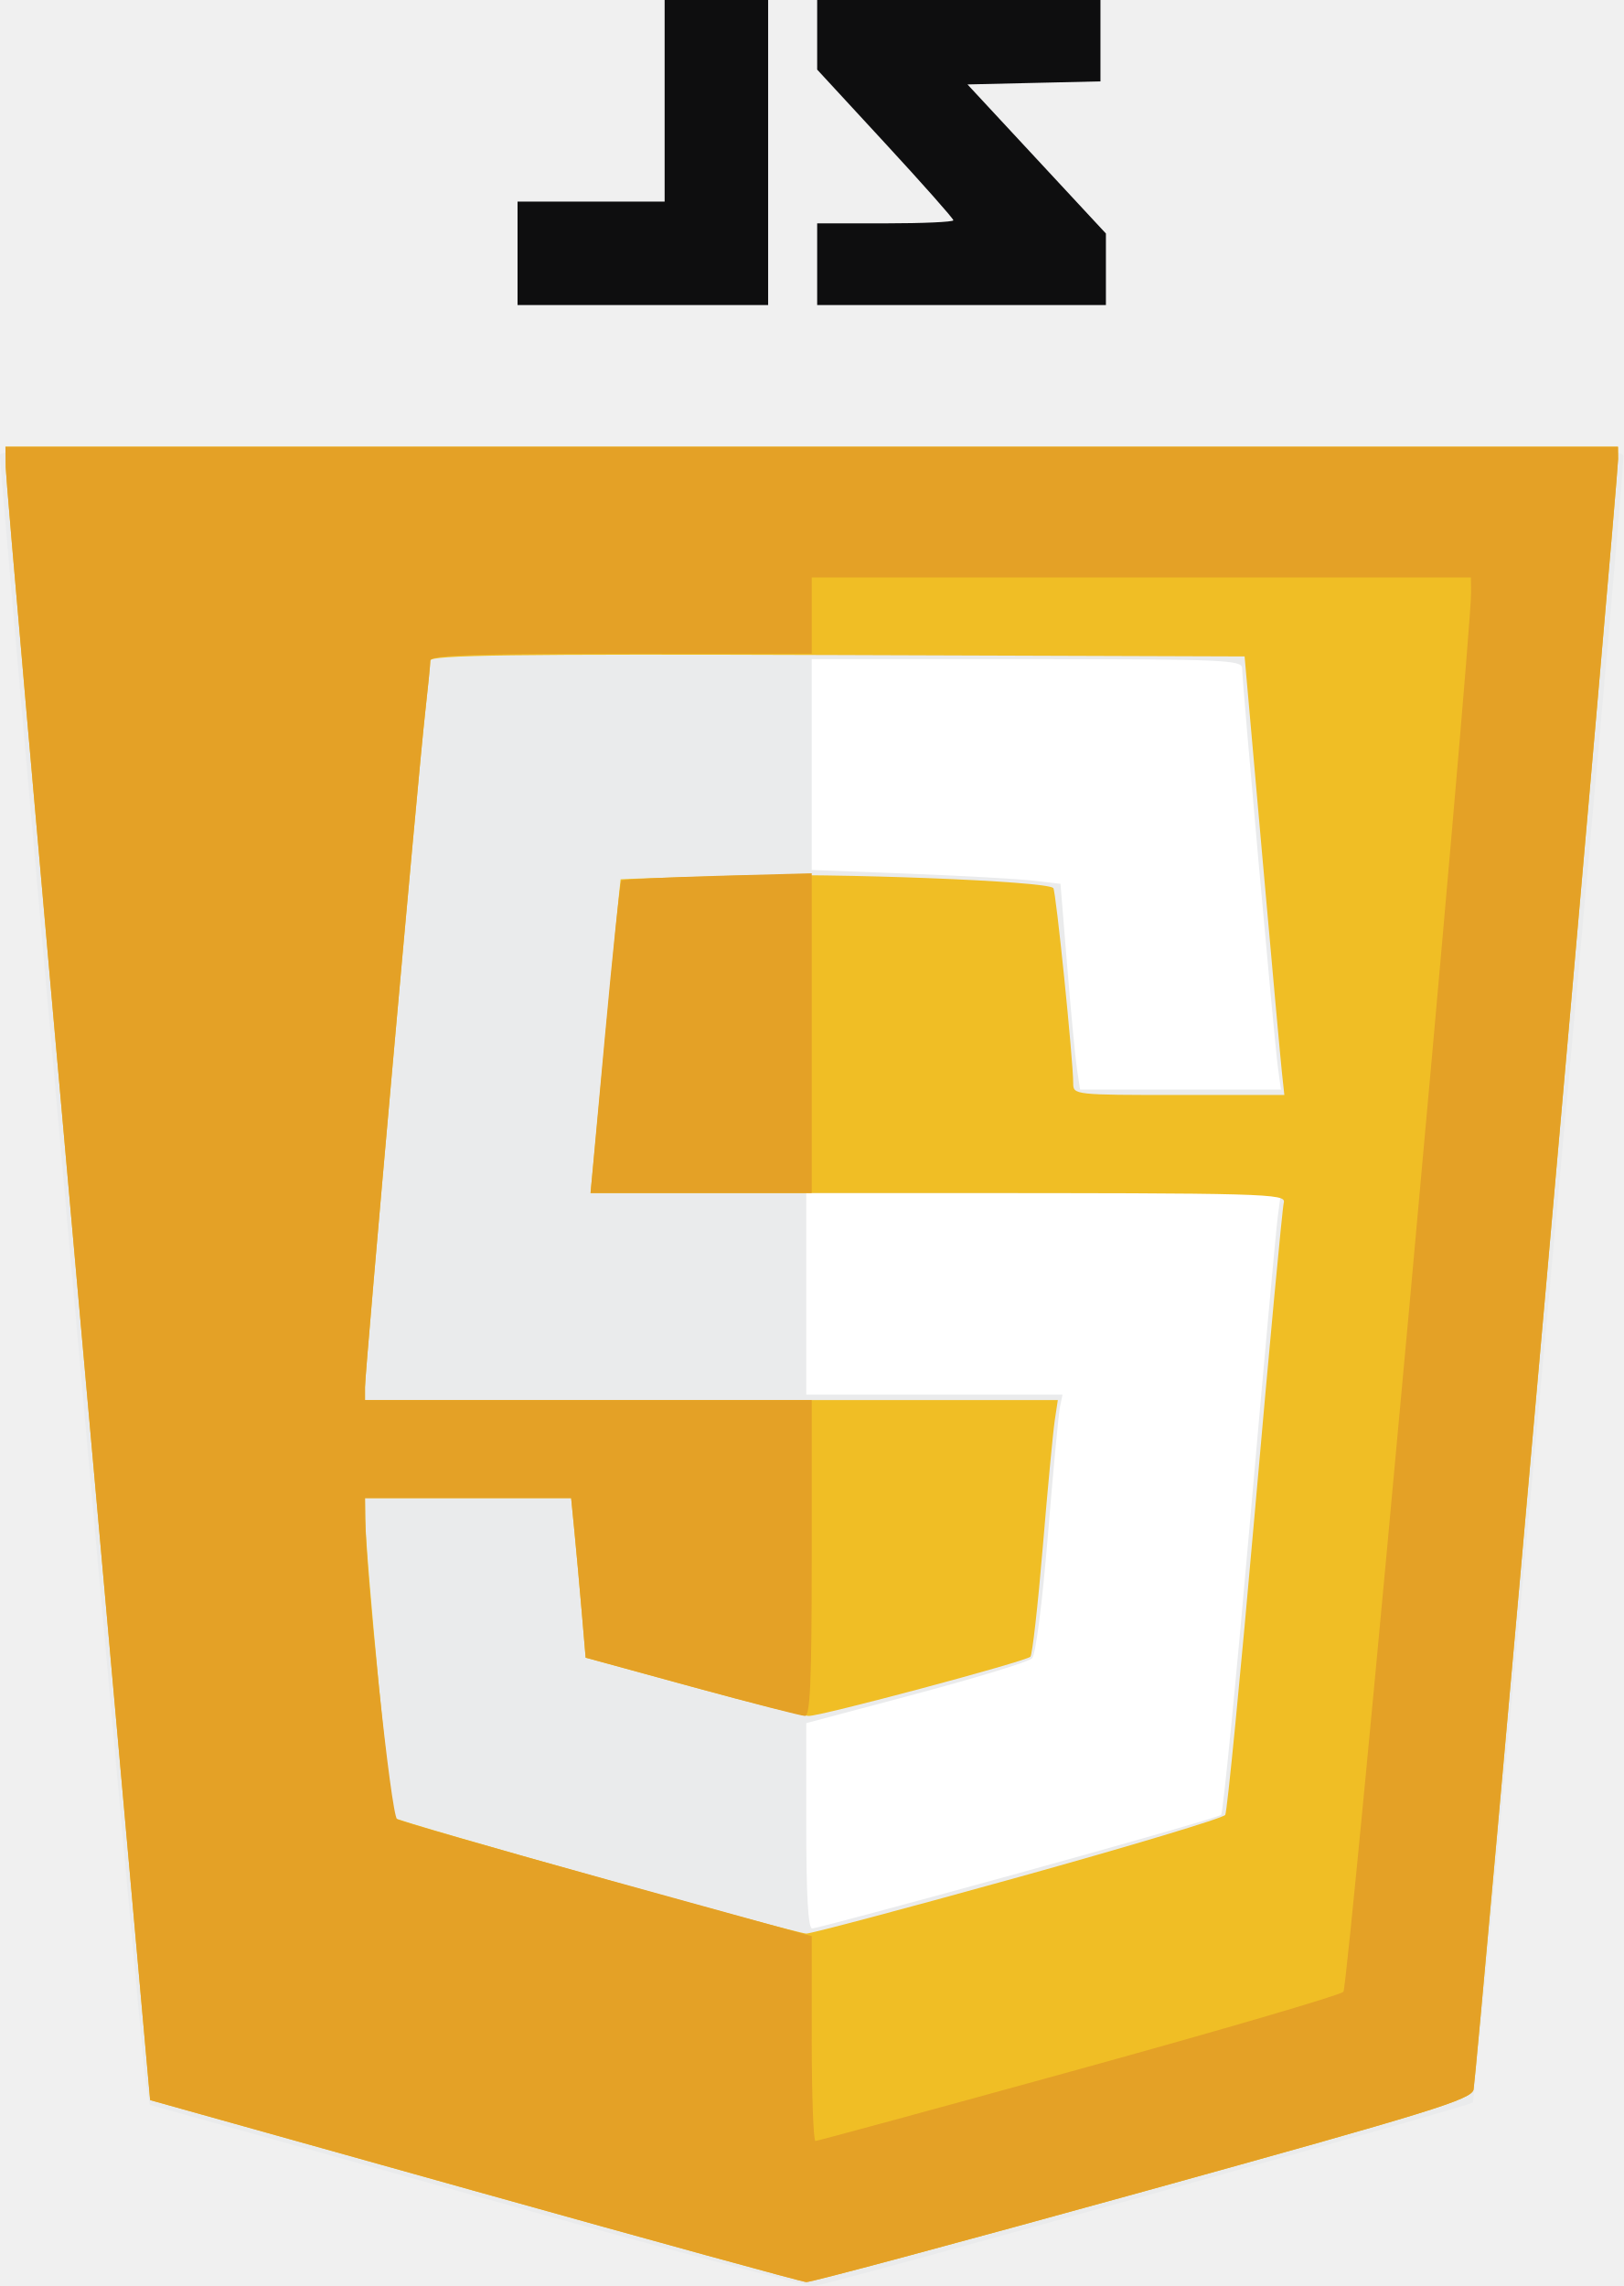
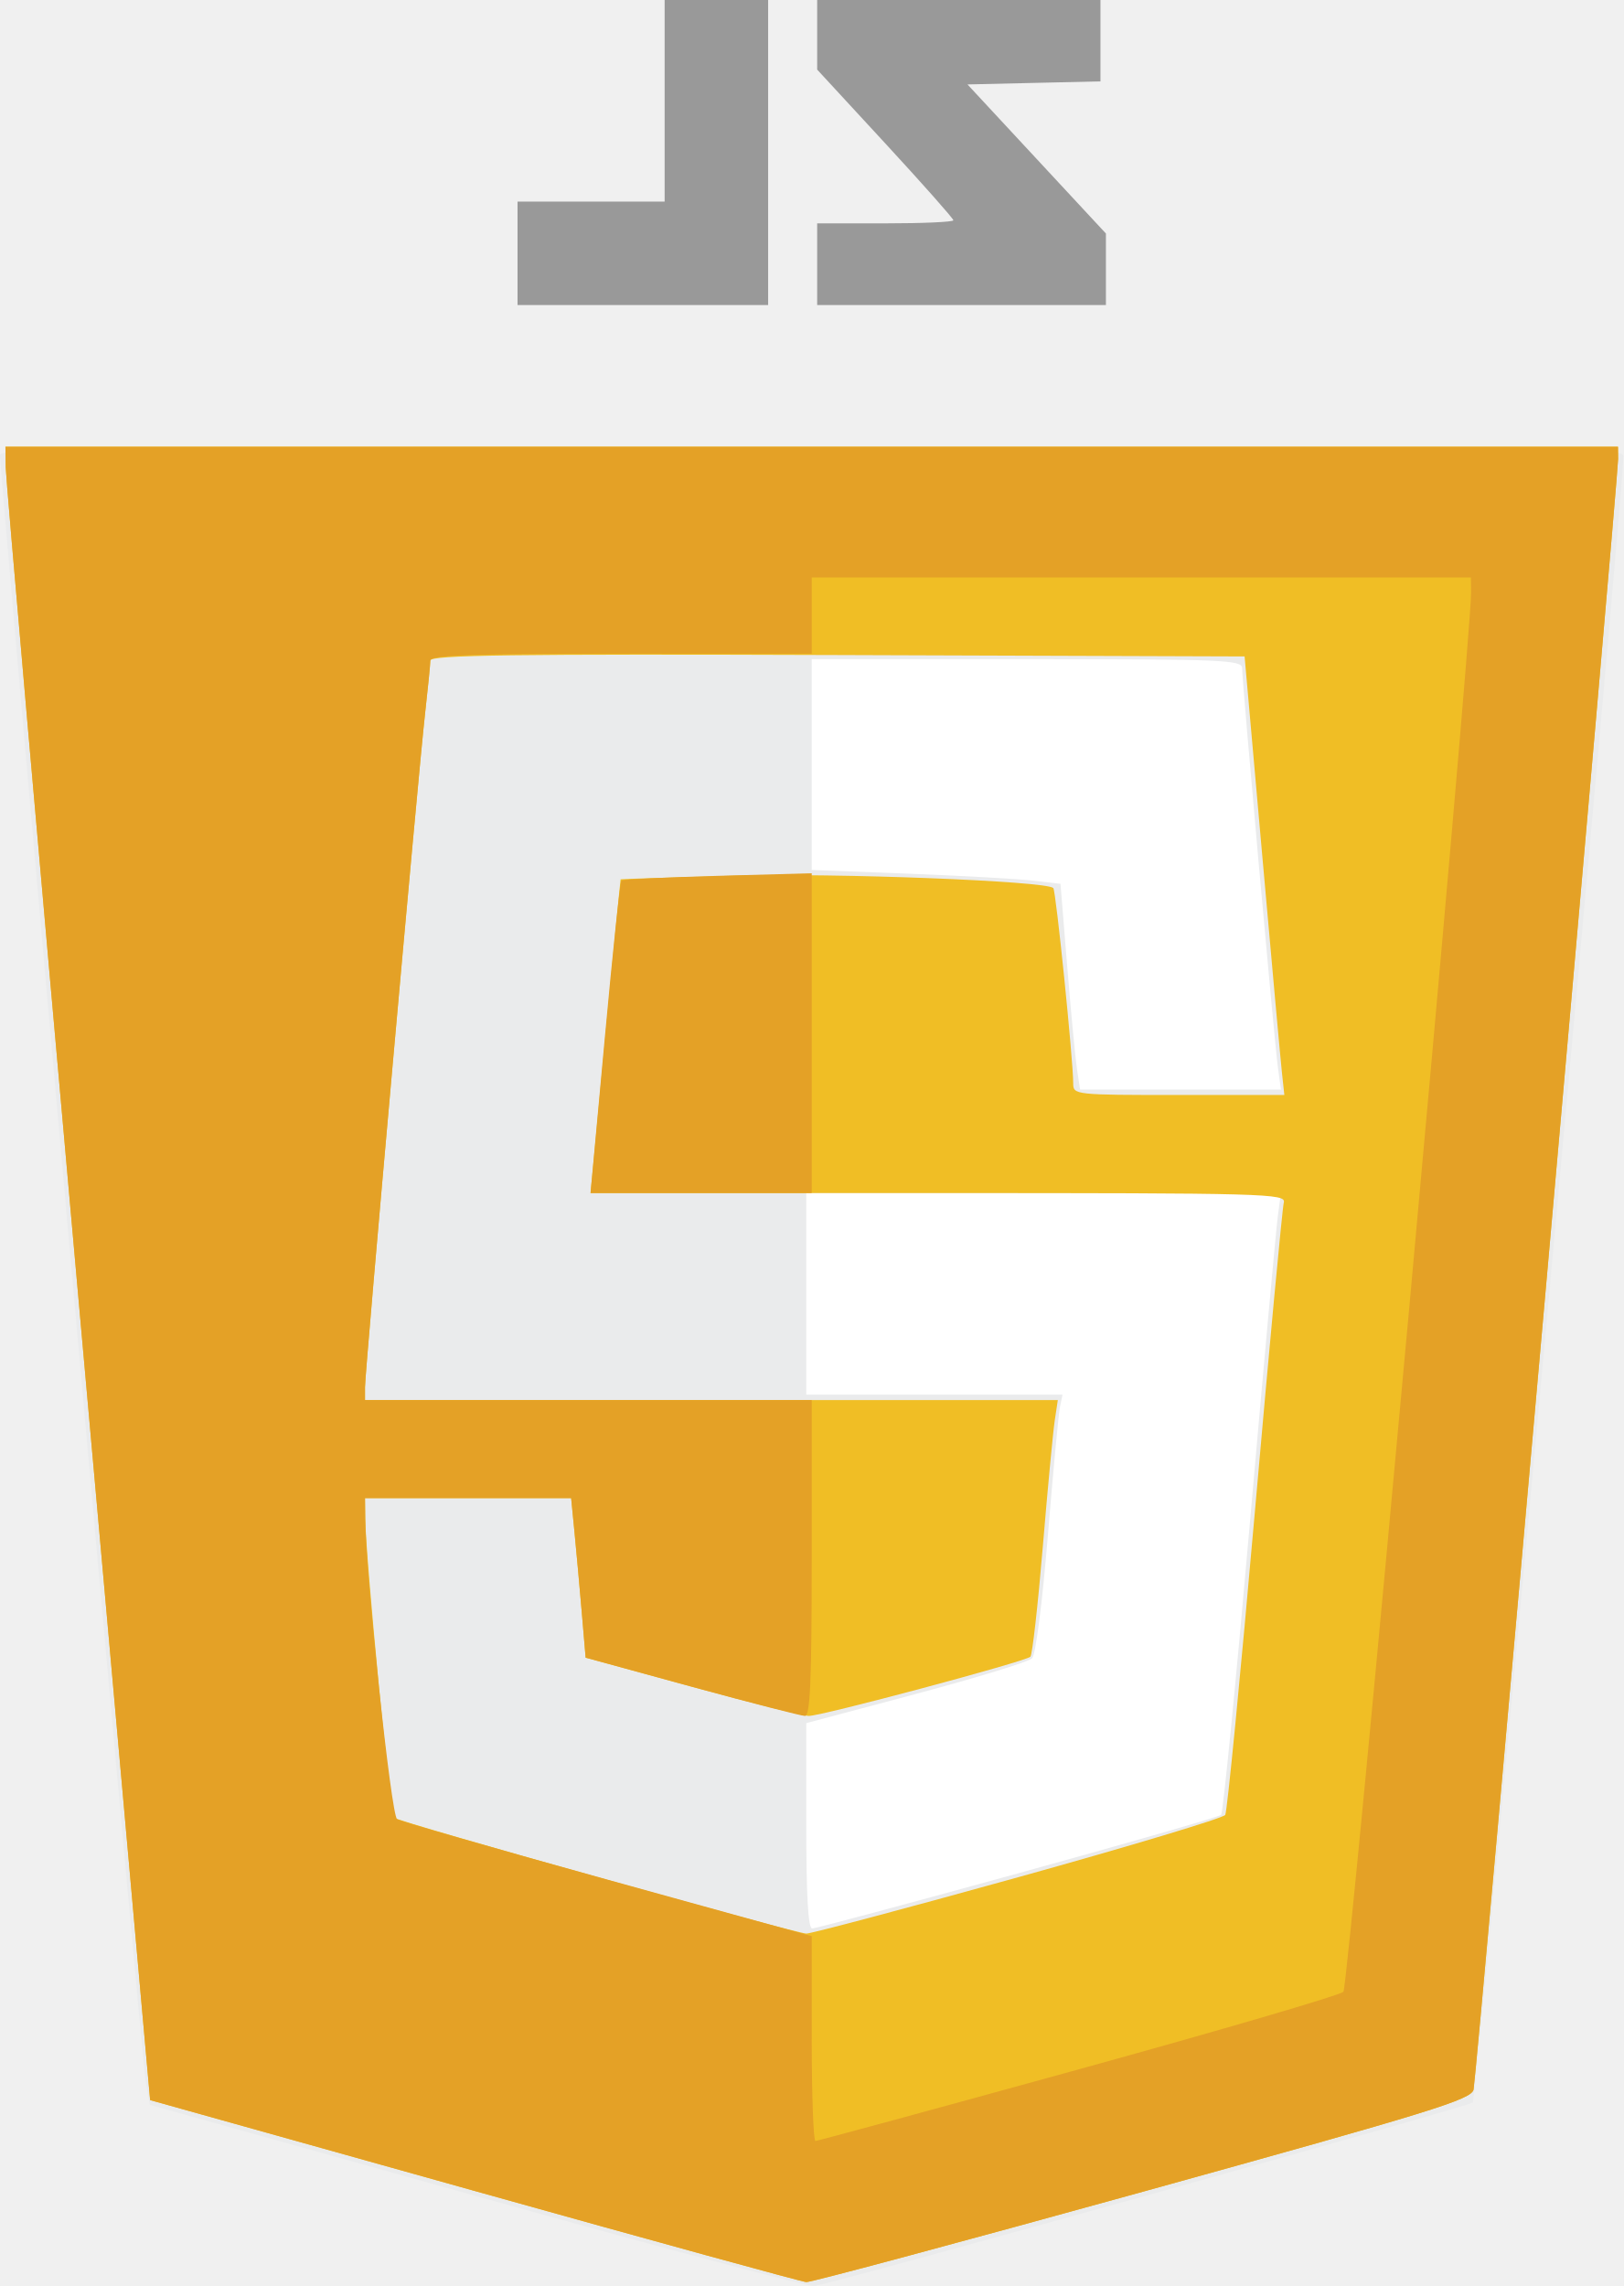
<svg xmlns="http://www.w3.org/2000/svg" version="1.1" id="svg64" width="397.318" height="559.5" viewBox="0 0 397.318 559.5">
  <defs id="defs68" />
  <path style="fill:#ffffff;stroke-width:1.333" d="m 1.334,109.332 0.062,5 c 0.034,2.75 8.002,93.801 17.705,202.334 L 36.744,514 l 79.295,22.201 c 43.612,12.211 80.195,22.263 81.295,22.34 1.1,0.077 38.166,-9.874 82.369,-22.113 70.87,-19.623 80.438,-22.579 80.945,-25.008 0.707,-3.384 35.413,-394.899 35.377,-399.088 l -0.025,-3 H 198.666 Z" id="path118" />
  <path id="path88" d="m 116.667,537.529 -80,-22.362 -1.045,-5.917 C 34.692,503.991 0,116.516 0,111.397 c 0,-1.853 20.256,-2.063 198.667,-2.063 188.323,0 198.666,0.121 198.651,2.333 -0.063,9.553 -35.972,402.159 -36.854,402.94 -1.115,0.987 -155.957,44.126 -161.131,44.89 -1.467,0.217 -38.667,-9.669 -82.667,-21.968 z M 249.111,458.516 c 26.889,-7.416 49.277,-13.866 49.751,-14.333 0.474,-0.467 3.621,-32.35 6.992,-70.85 3.371,-38.5 6.47,-72.55 6.886,-75.667 L 313.497,292 h -58.082 -58.082 v 24.667 24.667 h 31.359 31.359 l -0.624,3 c -0.343,1.65 -1.677,15.829 -2.964,31.51 -1.364,16.615 -2.98,29.15 -3.875,30.045 -0.844,0.844 -13.622,4.757 -28.395,8.694 l -26.86,7.159 v 25.129 c 0,17.152 0.459,25.129 1.444,25.129 0.794,0 23.444,-6.068 50.333,-13.484 z M 312.732,261 C 311.851,254.467 304,166.837 304,163.533 c 0,-2.007 -4.616,-2.2 -52.667,-2.2 h -52.667 v 25.794 25.794 l 23.667,0.912 c 13.017,0.502 26.715,1.265 30.442,1.697 l 6.775,0.785 1.645,20.176 c 0.905,11.097 1.982,22.426 2.395,25.176 l 0.751,5 h 24.578 24.578 z" style="fill:#eaebec;stroke-width:1.333" />
  <path id="path80" d="M 116.039,536.201 36.744,514 19.101,316.667 C 9.398,208.133 1.43,117.083 1.396,114.333 l -0.063,-5 H 198.667 396 l 0.026,3 c 0.036,4.189 -34.671,395.704 -35.378,399.088 -0.507,2.429 -10.075,5.385 -80.945,25.008 -44.203,12.239 -81.27,22.19 -82.37,22.113 -1.1,-0.077 -37.683,-10.131 -81.295,-22.341 z m 133.133,-76.742 c 27.411,-7.621 50.227,-14.485 50.702,-15.255 0.475,-0.769 3.75,-34.28 7.277,-74.468 3.527,-40.188 6.701,-74.12 7.054,-75.403 C 314.811,292.129 310.147,292 229.691,292 H 144.535 l 3.626,-38.333 c 1.994,-21.083 3.674,-38.388 3.732,-38.455 0.059,-0.067 12.557,-0.465 27.773,-0.886 24.951,-0.69 76.405,1.301 78.126,3.022 0.643,0.643 4.874,42.15 4.874,47.816 0,2.794 0.377,2.835 25.836,2.835 h 25.836 l -0.609,-5.667 c -0.335,-3.117 -2.523,-27.267 -4.863,-53.667 l -4.255,-48 -99.639,-0.342 c -79.269,-0.272 -99.642,6.5e-4 -99.65,1.333 -0.007,0.921 -0.587,6.775 -1.291,13.008 -1.704,15.084 -14.698,160.823 -14.698,164.848 v 3.152 h 84.784 84.784 l -0.756,5 c -0.416,2.75 -1.734,16.7 -2.929,31 -1.195,14.3 -2.558,26.369 -3.028,26.821 -1.242,1.192 -51.119,14.517 -54.23,14.487 -1.444,-0.014 -14.326,-3.228 -28.626,-7.142 l -26,-7.117 -0.953,-11.191 c -0.524,-6.155 -1.322,-14.941 -1.773,-19.524 l -0.819,-8.333 h -25.227 -25.227 l 0.056,5 c 0.104,9.351 6.168,72.335 7.048,73.215 1.018,1.018 97.912,28.255 100.896,28.362 1.1,0.039 24.427,-6.164 51.838,-13.784 z" style="fill:#f0be25;stroke-width:1.333" />
  <path id="path78" d="M 116.039,536.201 36.744,514 19.101,316.667 C 9.398,208.133 1.43,117.083 1.396,114.333 l -0.063,-5 H 198.667 396 l 0.026,3 c 0.036,4.189 -34.671,395.704 -35.378,399.088 -0.507,2.429 -10.075,5.385 -80.945,25.008 -44.203,12.239 -81.27,22.19 -82.37,22.113 -1.1,-0.077 -37.683,-10.131 -81.295,-22.341 z m 147.874,-29.701 c 34.881,-9.625 64.076,-18.175 64.876,-19 C 330.036,486.216 360.161,156.046 360.04,145 l -0.04,-3.667 H 279.333 198.667 V 150.667 160 H 152 c -36.439,0 -46.669,0.365 -46.678,1.667 -0.007,0.917 -0.587,6.767 -1.291,13 -1.704,15.084 -14.698,160.823 -14.698,164.848 v 3.152 H 144 198.667 v 38.667 c 0,30.058 -0.371,38.661 -1.667,38.642 -0.917,-0.014 -13.367,-3.228 -27.667,-7.142 l -26,-7.117 -0.953,-11.191 c -0.524,-6.155 -1.322,-14.941 -1.773,-19.524 l -0.819,-8.333 h -25.227 -25.227 l 0.056,5 c 0.16,14.301 6.346,72.679 7.797,73.576 0.882,0.545 24.076,7.21 51.542,14.81 l 49.938,13.819 v 25.064 c 0,13.785 0.411,25.064 0.913,25.064 0.502,0 29.452,-7.875 64.333,-17.5 z M 148.02,254.025 c 1.917,-20.886 3.746,-38.211 4.066,-38.5 0.319,-0.289 10.931,-0.812 23.581,-1.162 l 23,-0.636 V 252.863 292 H 171.601 144.535 Z" style="fill:#e4a126;stroke-width:1.333" />
-   <path id="path76" d="M 126.667,62 V 49.333 h 18 18 V 24.667 0 H 175.333 188 V 37.333 74.667 H 157.333 126.667 Z M 200,64.667 v -10 h 16.667 c 9.167,0 16.667,-0.339 16.667,-0.753 0,-0.414 -7.5,-8.881 -16.667,-18.816 L 200,17.034 V 8.517 0 h 34.667 34.667 v 9.959 9.959 l -16.274,0.374 -16.274,0.374 16.941,18.244 16.941,18.244 v 8.756 8.756 H 235.333 200 Z" style="fill:#0e0e0f;stroke-width:1.333" />
+   <path id="path76" d="M 126.667,62 V 49.333 h 18 18 V 24.667 0 H 175.333 188 V 37.333 74.667 H 157.333 126.667 Z M 200,64.667 v -10 h 16.667 c 9.167,0 16.667,-0.339 16.667,-0.753 0,-0.414 -7.5,-8.881 -16.667,-18.816 L 200,17.034 V 8.517 0 h 34.667 34.667 v 9.959 9.959 l -16.274,0.374 -16.274,0.374 16.941,18.244 16.941,18.244 v 8.756 8.756 H 235.333 200 Z" style="fill:#999;stroke-width:1.333" />
</svg>
